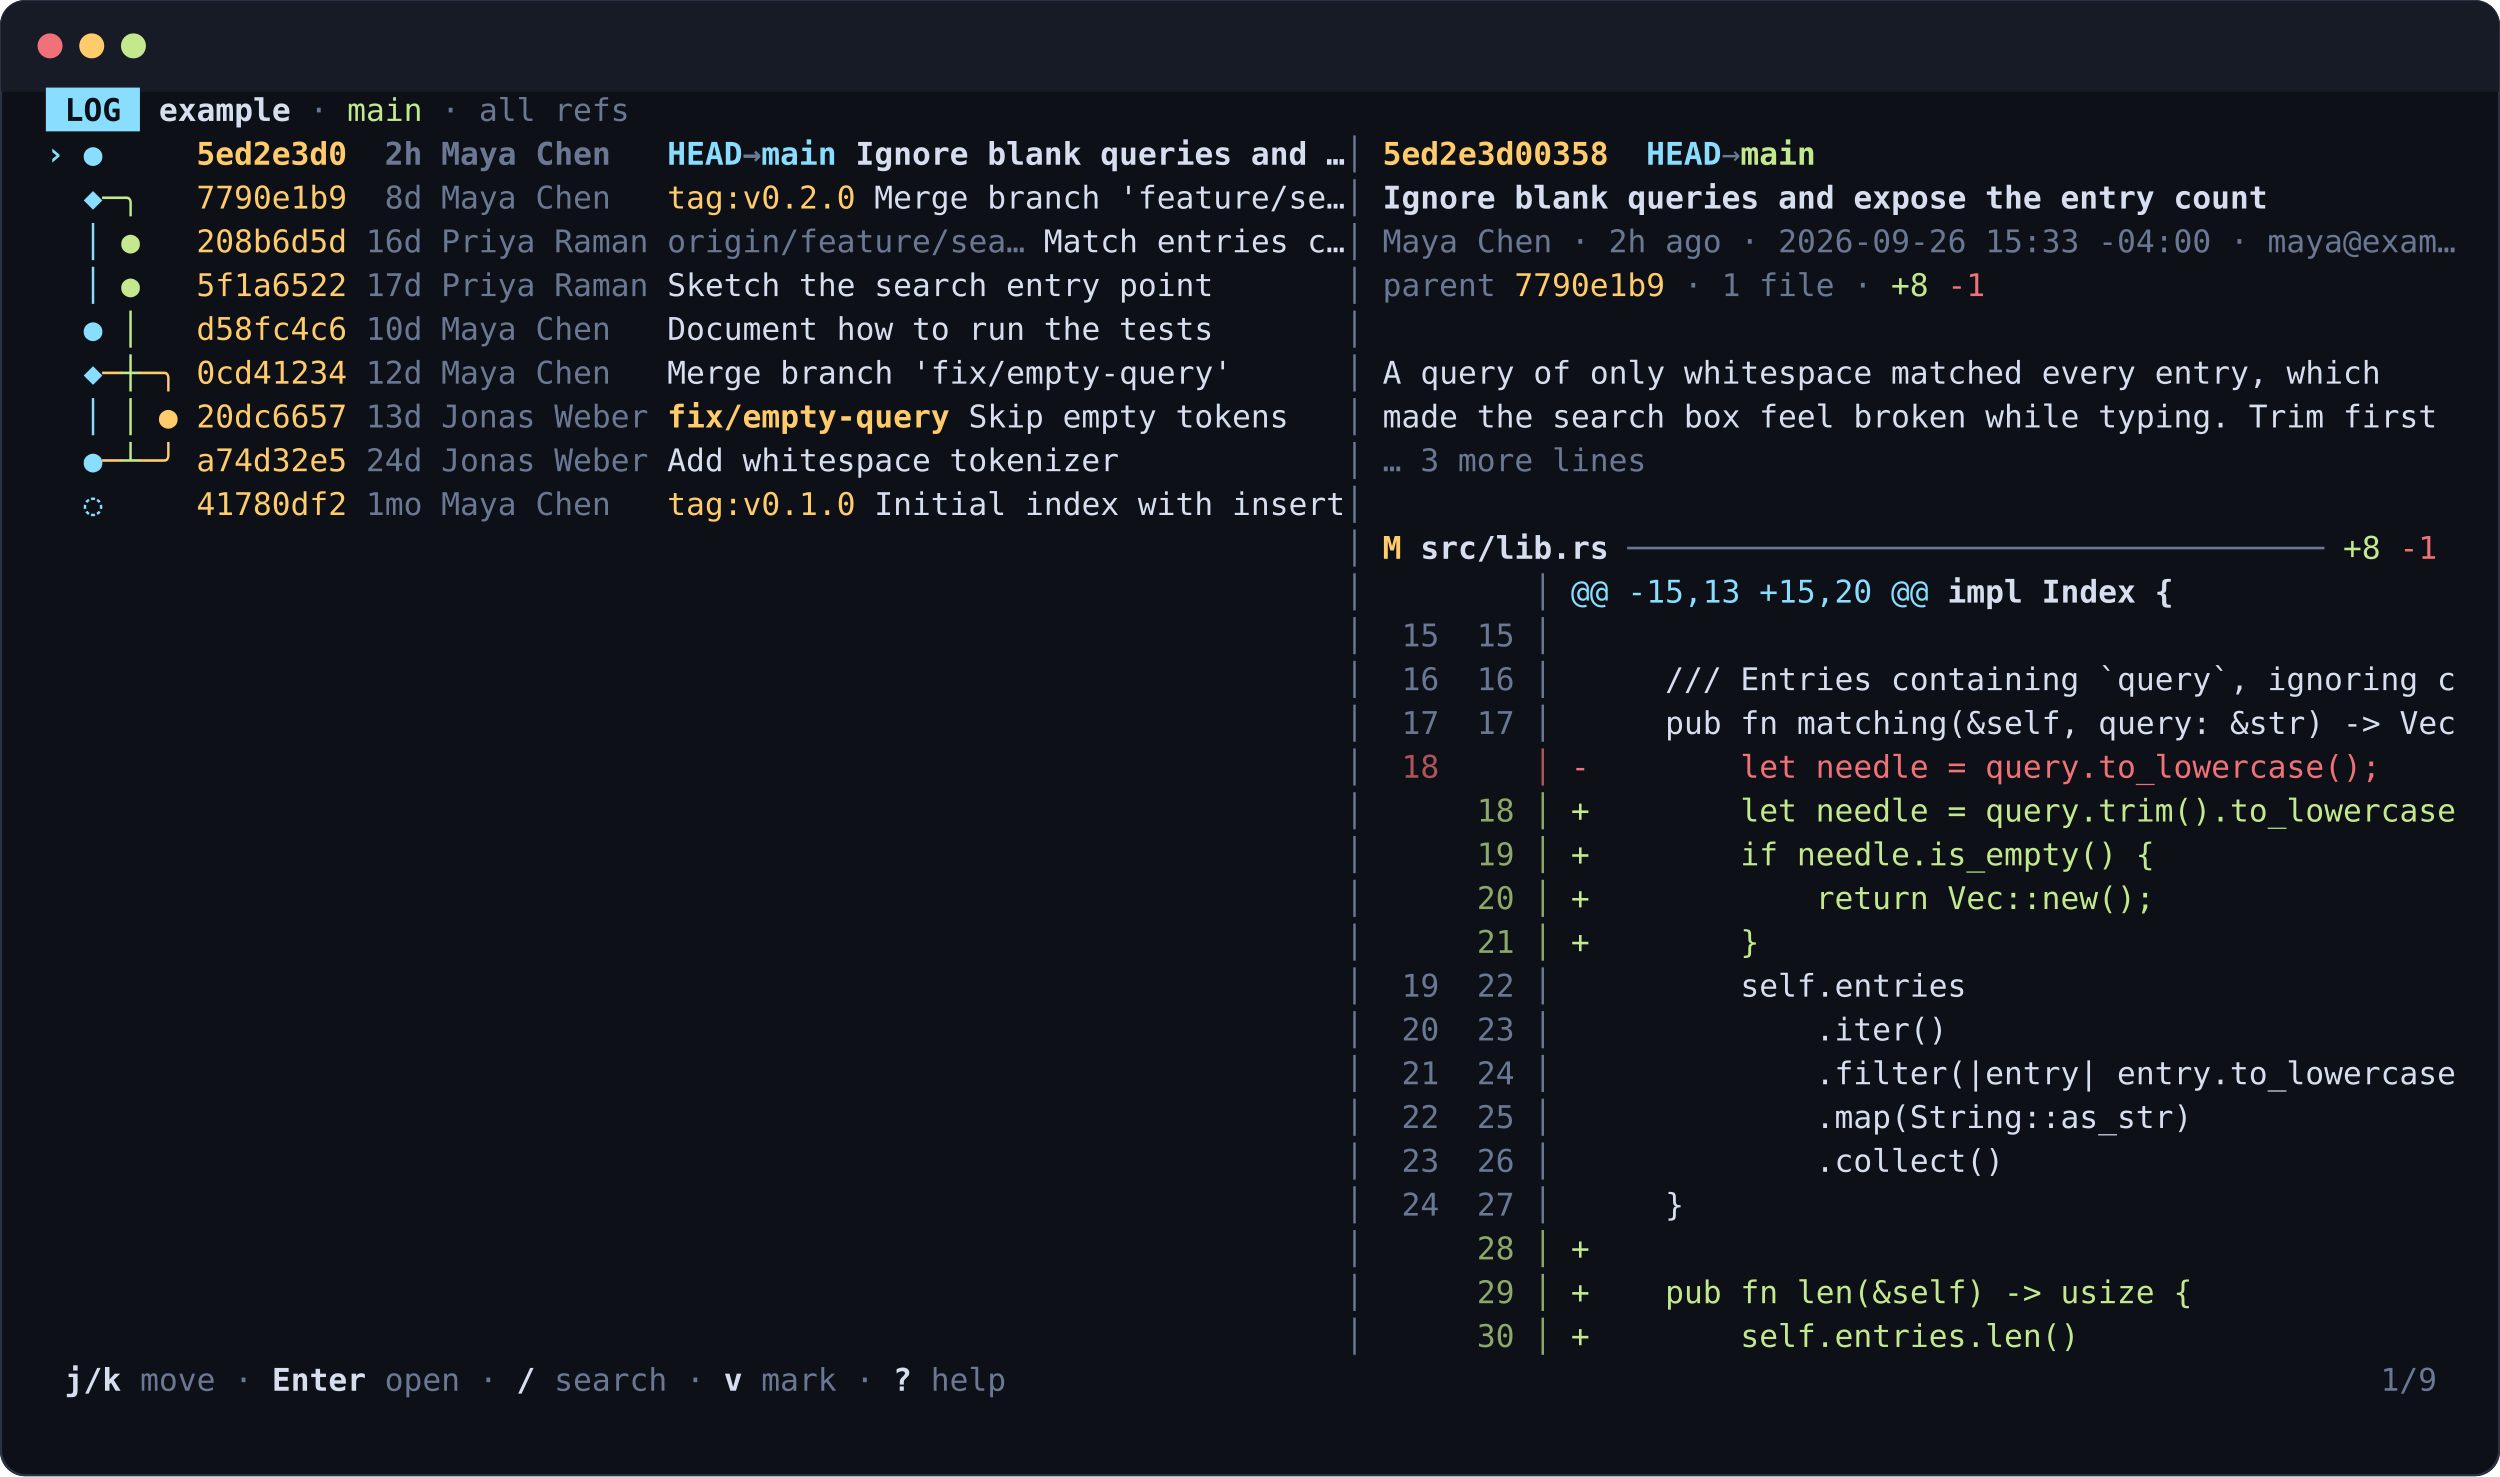
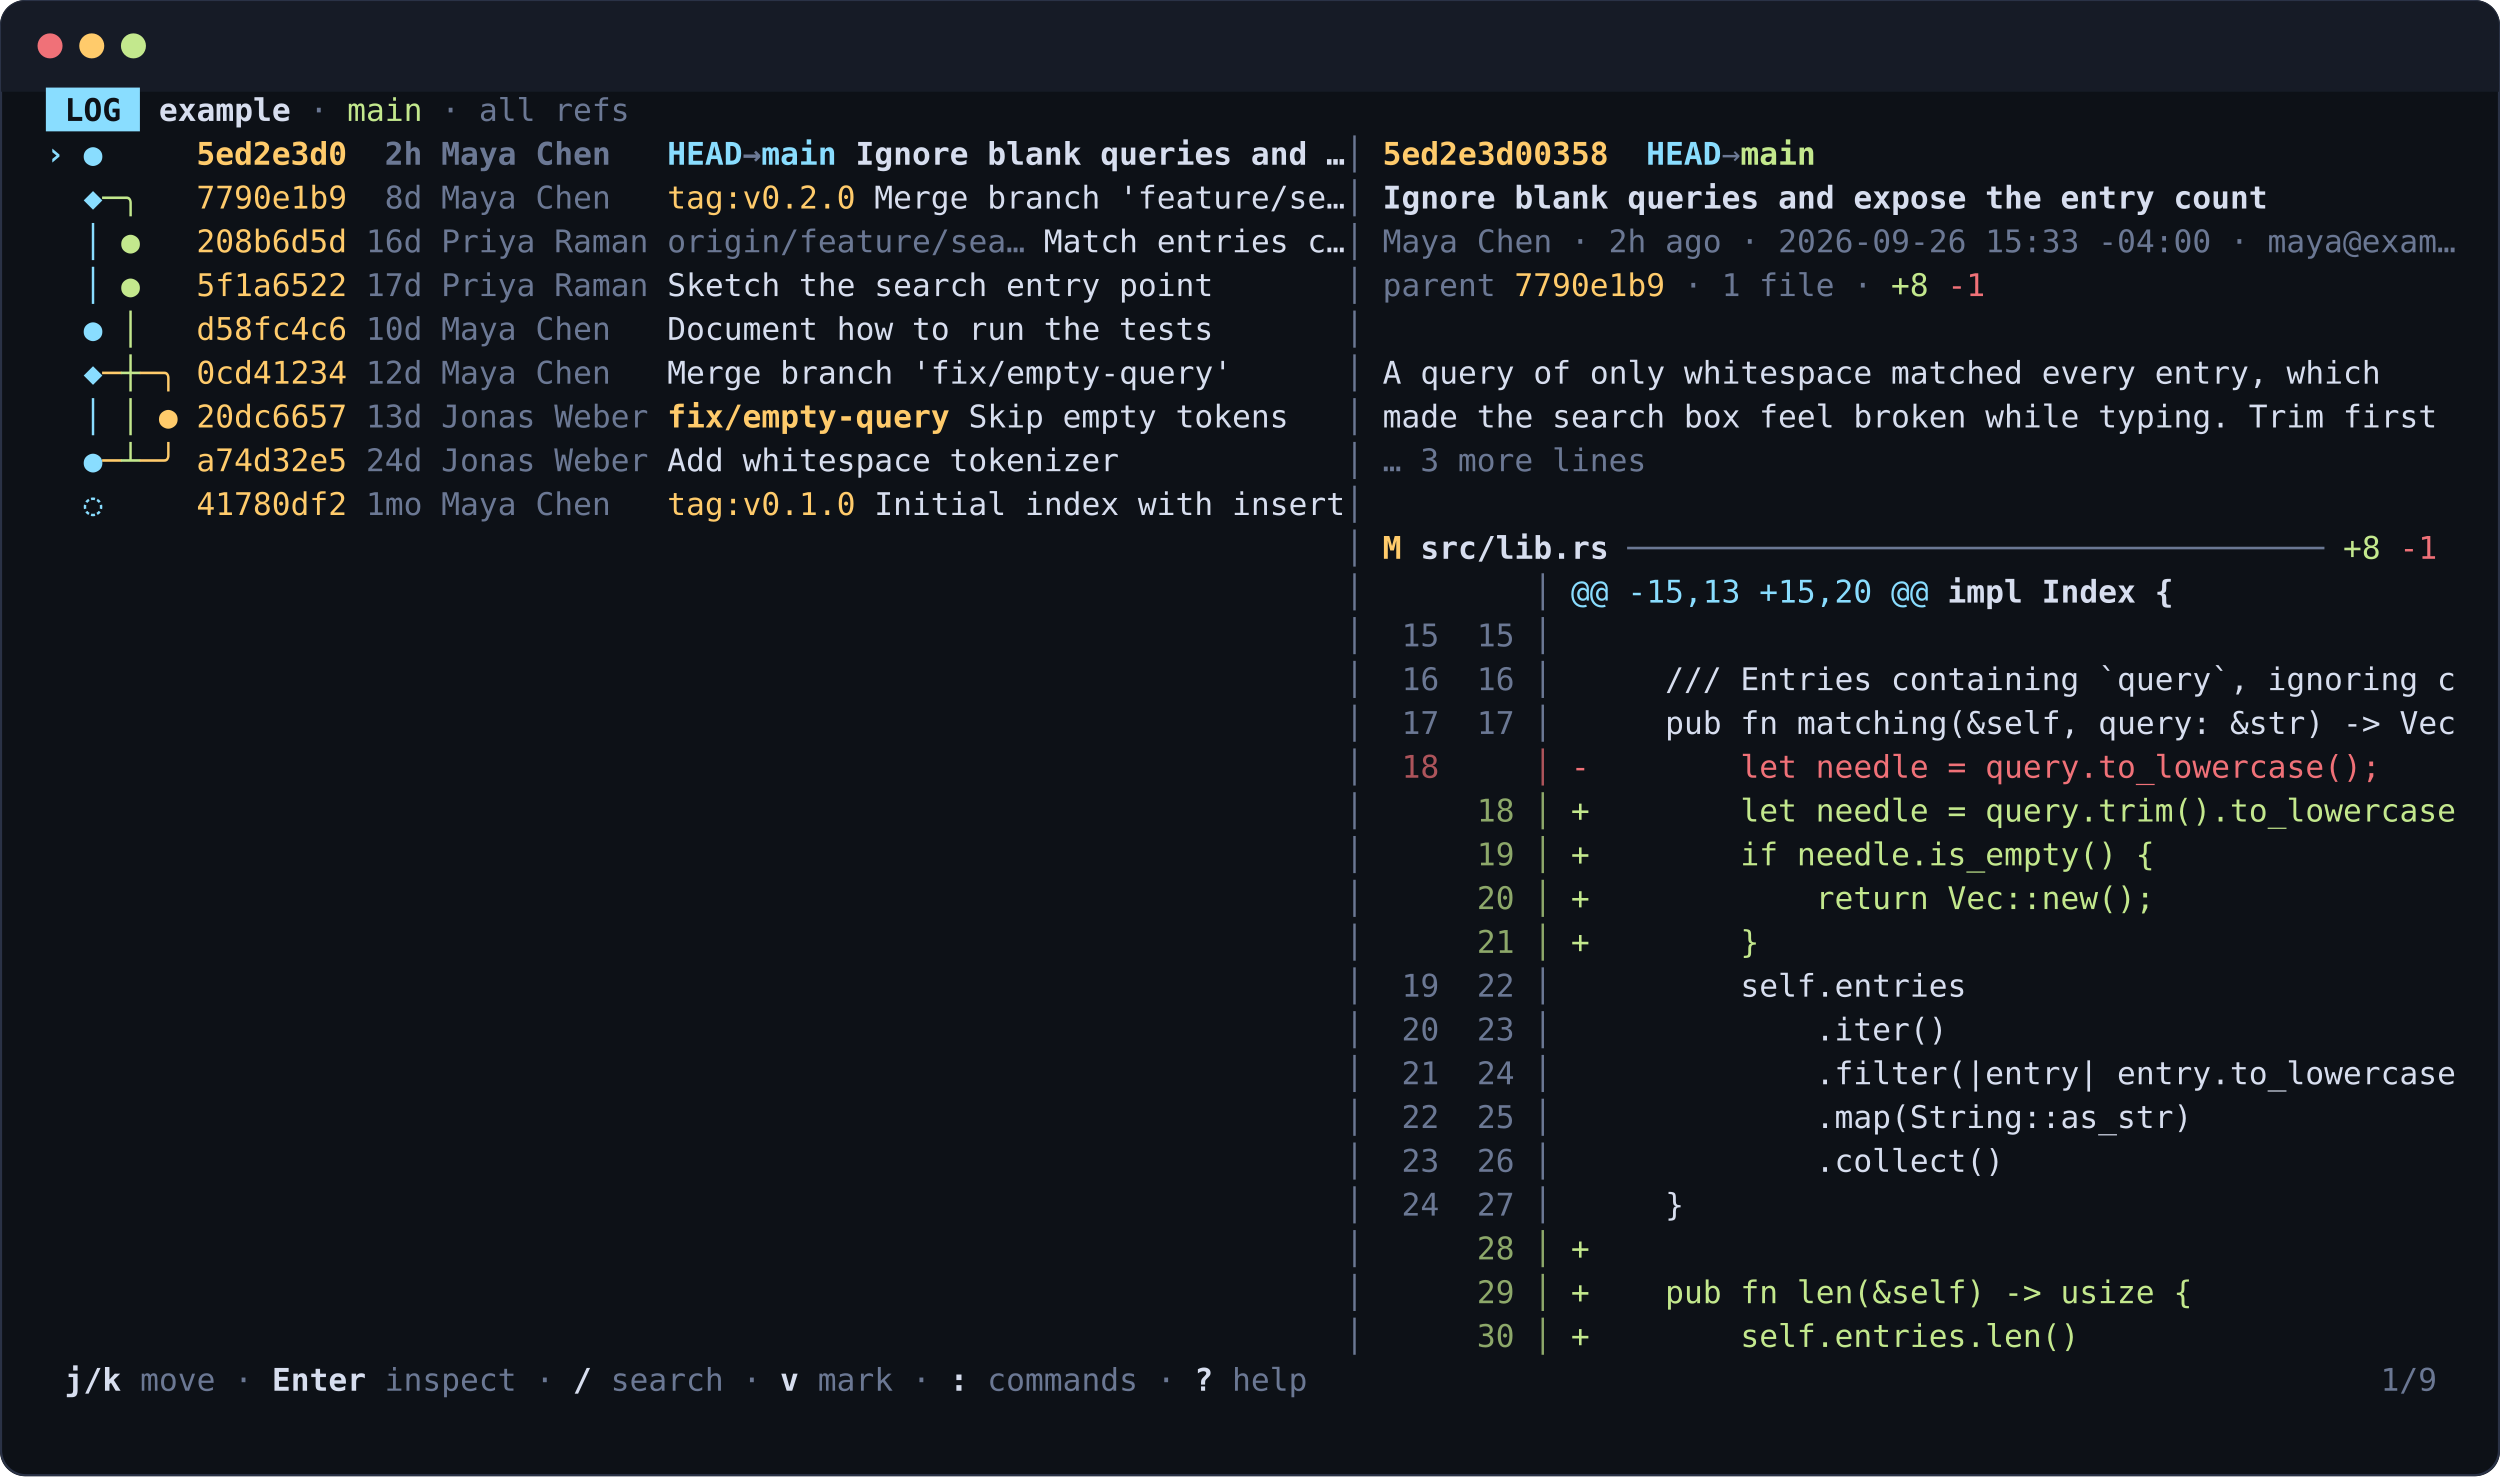
<svg xmlns="http://www.w3.org/2000/svg" width="1199" height="708" viewBox="0 0 1199 708" role="img" aria-labelledby="title desc">
  <rect width="1199" height="708" rx="12" fill="#0d1117" />
  <rect x="0.5" y="0.5" width="1198" height="707" rx="12" fill="none" stroke="#2a3246" />
  <path d="M12 0.5h1175a11.5 11.5 0 0 1 11.5 11.5v32h-1198v-32a11.5 11.5 0 0 1 11.5-11.5z" fill="#161b26" />
  <circle cx="24" cy="22" r="6" fill="#f07178" />
  <circle cx="44" cy="22" r="6" fill="#ffcb6b" />
  <circle cx="64" cy="22" r="6" fill="#c3e88d" />
  <g font-family="ui-monospace, SFMono-Regular, Menlo, Consolas, monospace" font-size="15" xml:space="preserve">
    <rect x="22.0" y="42.0" width="45.1" height="21" fill="#89ddff" />
    <text x="31.0" y="58.0" fill="#0d1117" font-weight="700" textLength="27.1" lengthAdjust="spacingAndGlyphs">LOG</text>
    <text x="76.2" y="58.0" fill="#d7deef" font-weight="700" textLength="63.2" lengthAdjust="spacingAndGlyphs">example</text>
    <text x="148.4" y="58.0" fill="#6b7894">·</text>
    <text x="166.5" y="58.0" fill="#c3e88d" textLength="36.1" lengthAdjust="spacingAndGlyphs">main</text>
    <text x="211.6" y="58.0" fill="#6b7894">·</text>
    <text x="229.7" y="58.0" fill="#6b7894" textLength="27.1" lengthAdjust="spacingAndGlyphs">all</text>
    <text x="265.8" y="58.0" fill="#6b7894" textLength="36.1" lengthAdjust="spacingAndGlyphs">refs</text>
    <text x="22.0" y="79.0" fill="#89ddff" font-weight="700">›</text>
    <text x="40.1" y="79.0" fill="#89ddff" font-weight="700">●</text>
    <text x="94.2" y="79.0" fill="#ffcb6b" font-weight="700" textLength="72.2" lengthAdjust="spacingAndGlyphs">5ed2e3d0</text>
    <text x="184.5" y="79.0" fill="#6b7894" font-weight="700" textLength="18.1" lengthAdjust="spacingAndGlyphs">2h</text>
    <text x="211.6" y="79.0" fill="#6b7894" font-weight="700" textLength="36.1" lengthAdjust="spacingAndGlyphs">Maya</text>
    <text x="256.8" y="79.0" fill="#6b7894" font-weight="700" textLength="36.1" lengthAdjust="spacingAndGlyphs">Chen</text>
    <text x="320.0" y="79.0" fill="#89ddff" font-weight="700" textLength="36.1" lengthAdjust="spacingAndGlyphs">HEAD</text>
    <text x="356.1" y="79.0" fill="#6b7894" font-weight="700">→</text>
    <text x="365.1" y="79.0" fill="#89ddff" font-weight="700" textLength="36.1" lengthAdjust="spacingAndGlyphs">main</text>
    <text x="410.3" y="79.0" fill="#d7deef" font-weight="700" textLength="54.2" lengthAdjust="spacingAndGlyphs">Ignore</text>
    <text x="473.5" y="79.0" fill="#d7deef" font-weight="700" textLength="45.1" lengthAdjust="spacingAndGlyphs">blank</text>
    <text x="527.7" y="79.0" fill="#d7deef" font-weight="700" textLength="63.2" lengthAdjust="spacingAndGlyphs">queries</text>
    <text x="599.9" y="79.0" fill="#d7deef" font-weight="700" textLength="27.1" lengthAdjust="spacingAndGlyphs">and</text>
    <text x="636.0" y="79.0" fill="#d7deef" font-weight="700">…</text>
    <text x="645.1" y="79.0" fill="#6b7894">│</text>
    <text x="663.1" y="79.0" fill="#ffcb6b" font-weight="700" textLength="108.4" lengthAdjust="spacingAndGlyphs">5ed2e3d00358</text>
    <text x="789.5" y="79.0" fill="#89ddff" font-weight="700" textLength="36.1" lengthAdjust="spacingAndGlyphs">HEAD</text>
    <text x="825.7" y="79.0" fill="#6b7894">→</text>
    <text x="834.7" y="79.0" fill="#c3e88d" font-weight="700" textLength="36.1" lengthAdjust="spacingAndGlyphs">main</text>
    <text x="40.1" y="100.0" fill="#89ddff" font-weight="700">◆</text>
    <text x="49.1" y="100.0" fill="#c3e88d" textLength="18.1" lengthAdjust="spacingAndGlyphs">─╮</text>
    <text x="94.2" y="100.0" fill="#ffcb6b" textLength="72.2" lengthAdjust="spacingAndGlyphs">7790e1b9</text>
    <text x="184.5" y="100.0" fill="#6b7894" textLength="18.1" lengthAdjust="spacingAndGlyphs">8d</text>
    <text x="211.6" y="100.0" fill="#6b7894" textLength="36.1" lengthAdjust="spacingAndGlyphs">Maya</text>
    <text x="256.8" y="100.0" fill="#6b7894" textLength="36.1" lengthAdjust="spacingAndGlyphs">Chen</text>
    <text x="320.0" y="100.0" fill="#ffcb6b" textLength="90.3" lengthAdjust="spacingAndGlyphs">tag:v0.2.0</text>
    <text x="419.3" y="100.0" fill="#d7deef" textLength="45.1" lengthAdjust="spacingAndGlyphs">Merge</text>
    <text x="473.5" y="100.0" fill="#d7deef" textLength="54.2" lengthAdjust="spacingAndGlyphs">branch</text>
    <text x="536.7" y="100.0" fill="#d7deef" textLength="108.4" lengthAdjust="spacingAndGlyphs">'feature/se…</text>
    <text x="645.1" y="100.0" fill="#6b7894">│</text>
    <text x="663.1" y="100.0" fill="#d7deef" font-weight="700" textLength="54.2" lengthAdjust="spacingAndGlyphs">Ignore</text>
    <text x="726.3" y="100.0" fill="#d7deef" font-weight="700" textLength="45.1" lengthAdjust="spacingAndGlyphs">blank</text>
    <text x="780.5" y="100.0" fill="#d7deef" font-weight="700" textLength="63.2" lengthAdjust="spacingAndGlyphs">queries</text>
    <text x="852.8" y="100.0" fill="#d7deef" font-weight="700" textLength="27.1" lengthAdjust="spacingAndGlyphs">and</text>
    <text x="888.9" y="100.0" fill="#d7deef" font-weight="700" textLength="54.2" lengthAdjust="spacingAndGlyphs">expose</text>
    <text x="952.1" y="100.0" fill="#d7deef" font-weight="700" textLength="27.1" lengthAdjust="spacingAndGlyphs">the</text>
    <text x="988.2" y="100.0" fill="#d7deef" font-weight="700" textLength="45.1" lengthAdjust="spacingAndGlyphs">entry</text>
    <text x="1042.4" y="100.0" fill="#d7deef" font-weight="700" textLength="45.1" lengthAdjust="spacingAndGlyphs">count</text>
    <text x="40.1" y="121.0" fill="#89ddff" font-weight="700">│</text>
    <text x="58.1" y="121.0" fill="#c3e88d">●</text>
    <text x="94.2" y="121.0" fill="#ffcb6b" textLength="72.2" lengthAdjust="spacingAndGlyphs">208b6d5d</text>
    <text x="175.5" y="121.0" fill="#6b7894" textLength="27.1" lengthAdjust="spacingAndGlyphs">16d</text>
    <text x="211.6" y="121.0" fill="#6b7894" textLength="45.1" lengthAdjust="spacingAndGlyphs">Priya</text>
    <text x="265.8" y="121.0" fill="#6b7894" textLength="45.1" lengthAdjust="spacingAndGlyphs">Raman</text>
    <text x="320.0" y="121.0" fill="#6b7894" textLength="171.6" lengthAdjust="spacingAndGlyphs">origin/feature/sea…</text>
    <text x="500.6" y="121.0" fill="#d7deef" textLength="45.1" lengthAdjust="spacingAndGlyphs">Match</text>
    <text x="554.8" y="121.0" fill="#d7deef" textLength="63.2" lengthAdjust="spacingAndGlyphs">entries</text>
    <text x="627.0" y="121.0" fill="#d7deef" textLength="18.1" lengthAdjust="spacingAndGlyphs">c…</text>
    <text x="645.1" y="121.0" fill="#6b7894">│</text>
    <text x="663.1" y="121.0" fill="#6b7894" textLength="36.1" lengthAdjust="spacingAndGlyphs">Maya</text>
    <text x="708.3" y="121.0" fill="#6b7894" textLength="36.1" lengthAdjust="spacingAndGlyphs">Chen</text>
    <text x="753.4" y="121.0" fill="#6b7894">·</text>
    <text x="771.5" y="121.0" fill="#6b7894" textLength="18.1" lengthAdjust="spacingAndGlyphs">2h</text>
    <text x="798.6" y="121.0" fill="#6b7894" textLength="27.1" lengthAdjust="spacingAndGlyphs">ago</text>
    <text x="834.7" y="121.0" fill="#6b7894">·</text>
    <text x="852.8" y="121.0" fill="#6b7894" textLength="90.3" lengthAdjust="spacingAndGlyphs">2026-09-26</text>
    <text x="952.1" y="121.0" fill="#6b7894" textLength="45.1" lengthAdjust="spacingAndGlyphs">15:33</text>
    <text x="1006.3" y="121.0" fill="#6b7894" textLength="54.2" lengthAdjust="spacingAndGlyphs">-04:00</text>
    <text x="1069.5" y="121.0" fill="#6b7894">·</text>
    <text x="1087.5" y="121.0" fill="#6b7894" textLength="90.3" lengthAdjust="spacingAndGlyphs">maya@exam…</text>
    <text x="40.1" y="142.0" fill="#89ddff" font-weight="700">│</text>
    <text x="58.1" y="142.0" fill="#c3e88d">●</text>
    <text x="94.2" y="142.0" fill="#ffcb6b" textLength="72.2" lengthAdjust="spacingAndGlyphs">5f1a6522</text>
    <text x="175.5" y="142.0" fill="#6b7894" textLength="27.1" lengthAdjust="spacingAndGlyphs">17d</text>
    <text x="211.6" y="142.0" fill="#6b7894" textLength="45.1" lengthAdjust="spacingAndGlyphs">Priya</text>
    <text x="265.8" y="142.0" fill="#6b7894" textLength="45.1" lengthAdjust="spacingAndGlyphs">Raman</text>
    <text x="320.0" y="142.0" fill="#d7deef" textLength="54.2" lengthAdjust="spacingAndGlyphs">Sketch</text>
    <text x="383.2" y="142.0" fill="#d7deef" textLength="27.1" lengthAdjust="spacingAndGlyphs">the</text>
    <text x="419.3" y="142.0" fill="#d7deef" textLength="54.2" lengthAdjust="spacingAndGlyphs">search</text>
    <text x="482.5" y="142.0" fill="#d7deef" textLength="45.1" lengthAdjust="spacingAndGlyphs">entry</text>
    <text x="536.7" y="142.0" fill="#d7deef" textLength="45.1" lengthAdjust="spacingAndGlyphs">point</text>
    <text x="645.1" y="142.0" fill="#6b7894">│</text>
    <text x="663.1" y="142.0" fill="#6b7894" textLength="54.2" lengthAdjust="spacingAndGlyphs">parent</text>
    <text x="726.3" y="142.0" fill="#ffcb6b" textLength="72.2" lengthAdjust="spacingAndGlyphs">7790e1b9</text>
    <text x="807.6" y="142.0" fill="#6b7894">·</text>
    <text x="825.7" y="142.0" fill="#6b7894">1</text>
    <text x="843.7" y="142.0" fill="#6b7894" textLength="36.1" lengthAdjust="spacingAndGlyphs">file</text>
    <text x="888.9" y="142.0" fill="#6b7894">·</text>
    <text x="906.9" y="142.0" fill="#c3e88d" textLength="18.1" lengthAdjust="spacingAndGlyphs">+8</text>
    <text x="934.0" y="142.0" fill="#f07178" textLength="18.1" lengthAdjust="spacingAndGlyphs">-1</text>
    <text x="40.1" y="163.0" fill="#89ddff" font-weight="700">●</text>
    <text x="58.1" y="163.0" fill="#c3e88d">│</text>
    <text x="94.2" y="163.0" fill="#ffcb6b" textLength="72.2" lengthAdjust="spacingAndGlyphs">d58fc4c6</text>
    <text x="175.5" y="163.0" fill="#6b7894" textLength="27.1" lengthAdjust="spacingAndGlyphs">10d</text>
    <text x="211.6" y="163.0" fill="#6b7894" textLength="36.1" lengthAdjust="spacingAndGlyphs">Maya</text>
    <text x="256.8" y="163.0" fill="#6b7894" textLength="36.1" lengthAdjust="spacingAndGlyphs">Chen</text>
    <text x="320.0" y="163.0" fill="#d7deef" textLength="72.2" lengthAdjust="spacingAndGlyphs">Document</text>
    <text x="401.3" y="163.0" fill="#d7deef" textLength="27.1" lengthAdjust="spacingAndGlyphs">how</text>
    <text x="437.4" y="163.0" fill="#d7deef" textLength="18.1" lengthAdjust="spacingAndGlyphs">to</text>
    <text x="464.5" y="163.0" fill="#d7deef" textLength="27.1" lengthAdjust="spacingAndGlyphs">run</text>
    <text x="500.6" y="163.0" fill="#d7deef" textLength="27.1" lengthAdjust="spacingAndGlyphs">the</text>
    <text x="536.7" y="163.0" fill="#d7deef" textLength="45.1" lengthAdjust="spacingAndGlyphs">tests</text>
    <text x="645.1" y="163.0" fill="#6b7894">│</text>
    <text x="40.1" y="184.0" fill="#89ddff" font-weight="700">◆</text>
    <text x="49.1" y="184.0" fill="#ffcb6b">─</text>
    <text x="58.1" y="184.0" fill="#c3e88d">┼</text>
    <text x="67.2" y="184.0" fill="#ffcb6b" textLength="18.1" lengthAdjust="spacingAndGlyphs">─╮</text>
    <text x="94.2" y="184.0" fill="#ffcb6b" textLength="72.2" lengthAdjust="spacingAndGlyphs">0cd41234</text>
    <text x="175.5" y="184.0" fill="#6b7894" textLength="27.1" lengthAdjust="spacingAndGlyphs">12d</text>
    <text x="211.6" y="184.0" fill="#6b7894" textLength="36.1" lengthAdjust="spacingAndGlyphs">Maya</text>
    <text x="256.8" y="184.0" fill="#6b7894" textLength="36.1" lengthAdjust="spacingAndGlyphs">Chen</text>
    <text x="320.0" y="184.0" fill="#d7deef" textLength="45.1" lengthAdjust="spacingAndGlyphs">Merge</text>
    <text x="374.2" y="184.0" fill="#d7deef" textLength="54.2" lengthAdjust="spacingAndGlyphs">branch</text>
    <text x="437.4" y="184.0" fill="#d7deef" textLength="153.5" lengthAdjust="spacingAndGlyphs">'fix/empty-query'</text>
    <text x="645.1" y="184.0" fill="#6b7894">│</text>
    <text x="663.1" y="184.0" fill="#d7deef">A</text>
    <text x="681.2" y="184.0" fill="#d7deef" textLength="45.1" lengthAdjust="spacingAndGlyphs">query</text>
    <text x="735.4" y="184.0" fill="#d7deef" textLength="18.1" lengthAdjust="spacingAndGlyphs">of</text>
    <text x="762.5" y="184.0" fill="#d7deef" textLength="36.1" lengthAdjust="spacingAndGlyphs">only</text>
    <text x="807.6" y="184.0" fill="#d7deef" textLength="90.3" lengthAdjust="spacingAndGlyphs">whitespace</text>
    <text x="906.9" y="184.0" fill="#d7deef" textLength="63.2" lengthAdjust="spacingAndGlyphs">matched</text>
    <text x="979.2" y="184.0" fill="#d7deef" textLength="45.1" lengthAdjust="spacingAndGlyphs">every</text>
    <text x="1033.4" y="184.0" fill="#d7deef" textLength="54.2" lengthAdjust="spacingAndGlyphs">entry,</text>
    <text x="1096.6" y="184.0" fill="#d7deef" textLength="45.1" lengthAdjust="spacingAndGlyphs">which</text>
    <text x="40.1" y="205.0" fill="#89ddff" font-weight="700">│</text>
    <text x="58.1" y="205.0" fill="#c3e88d">│</text>
    <text x="76.2" y="205.0" fill="#ffcb6b">●</text>
    <text x="94.2" y="205.0" fill="#ffcb6b" textLength="72.2" lengthAdjust="spacingAndGlyphs">20dc6657</text>
    <text x="175.5" y="205.0" fill="#6b7894" textLength="27.1" lengthAdjust="spacingAndGlyphs">13d</text>
    <text x="211.6" y="205.0" fill="#6b7894" textLength="45.1" lengthAdjust="spacingAndGlyphs">Jonas</text>
    <text x="265.8" y="205.0" fill="#6b7894" textLength="45.1" lengthAdjust="spacingAndGlyphs">Weber</text>
    <text x="320.0" y="205.0" fill="#ffcb6b" font-weight="700" textLength="135.4" lengthAdjust="spacingAndGlyphs">fix/empty-query</text>
    <text x="464.5" y="205.0" fill="#d7deef" textLength="36.1" lengthAdjust="spacingAndGlyphs">Skip</text>
    <text x="509.6" y="205.0" fill="#d7deef" textLength="45.1" lengthAdjust="spacingAndGlyphs">empty</text>
    <text x="563.8" y="205.0" fill="#d7deef" textLength="54.2" lengthAdjust="spacingAndGlyphs">tokens</text>
    <text x="645.1" y="205.0" fill="#6b7894">│</text>
    <text x="663.1" y="205.0" fill="#d7deef" textLength="36.1" lengthAdjust="spacingAndGlyphs">made</text>
    <text x="708.3" y="205.0" fill="#d7deef" textLength="27.1" lengthAdjust="spacingAndGlyphs">the</text>
    <text x="744.4" y="205.0" fill="#d7deef" textLength="54.2" lengthAdjust="spacingAndGlyphs">search</text>
    <text x="807.6" y="205.0" fill="#d7deef" textLength="27.1" lengthAdjust="spacingAndGlyphs">box</text>
    <text x="843.7" y="205.0" fill="#d7deef" textLength="36.1" lengthAdjust="spacingAndGlyphs">feel</text>
    <text x="888.9" y="205.0" fill="#d7deef" textLength="54.2" lengthAdjust="spacingAndGlyphs">broken</text>
    <text x="952.1" y="205.0" fill="#d7deef" textLength="45.1" lengthAdjust="spacingAndGlyphs">while</text>
    <text x="1006.3" y="205.0" fill="#d7deef" textLength="63.2" lengthAdjust="spacingAndGlyphs">typing.</text>
    <text x="1078.5" y="205.0" fill="#d7deef" textLength="36.1" lengthAdjust="spacingAndGlyphs">Trim</text>
    <text x="1123.7" y="205.0" fill="#d7deef" textLength="45.1" lengthAdjust="spacingAndGlyphs">first</text>
    <text x="40.1" y="226.0" fill="#89ddff" font-weight="700">●</text>
    <text x="49.1" y="226.0" fill="#ffcb6b">─</text>
    <text x="58.1" y="226.0" fill="#c3e88d">┴</text>
    <text x="67.2" y="226.0" fill="#ffcb6b" textLength="18.1" lengthAdjust="spacingAndGlyphs">─╯</text>
    <text x="94.2" y="226.0" fill="#ffcb6b" textLength="72.2" lengthAdjust="spacingAndGlyphs">a74d32e5</text>
    <text x="175.5" y="226.0" fill="#6b7894" textLength="27.1" lengthAdjust="spacingAndGlyphs">24d</text>
    <text x="211.6" y="226.0" fill="#6b7894" textLength="45.1" lengthAdjust="spacingAndGlyphs">Jonas</text>
    <text x="265.8" y="226.0" fill="#6b7894" textLength="45.1" lengthAdjust="spacingAndGlyphs">Weber</text>
    <text x="320.0" y="226.0" fill="#d7deef" textLength="27.1" lengthAdjust="spacingAndGlyphs">Add</text>
    <text x="356.1" y="226.0" fill="#d7deef" textLength="90.3" lengthAdjust="spacingAndGlyphs">whitespace</text>
    <text x="455.4" y="226.0" fill="#d7deef" textLength="81.3" lengthAdjust="spacingAndGlyphs">tokenizer</text>
    <text x="645.1" y="226.0" fill="#6b7894">│</text>
    <text x="663.1" y="226.0" fill="#6b7894">…</text>
    <text x="681.2" y="226.0" fill="#6b7894">3</text>
    <text x="699.2" y="226.0" fill="#6b7894" textLength="36.1" lengthAdjust="spacingAndGlyphs">more</text>
    <text x="744.4" y="226.0" fill="#6b7894" textLength="45.1" lengthAdjust="spacingAndGlyphs">lines</text>
    <text x="40.1" y="247.0" fill="#89ddff" font-weight="700">◌</text>
    <text x="94.2" y="247.0" fill="#ffcb6b" textLength="72.2" lengthAdjust="spacingAndGlyphs">41780df2</text>
    <text x="175.5" y="247.0" fill="#6b7894" textLength="27.1" lengthAdjust="spacingAndGlyphs">1mo</text>
    <text x="211.6" y="247.0" fill="#6b7894" textLength="36.1" lengthAdjust="spacingAndGlyphs">Maya</text>
    <text x="256.8" y="247.0" fill="#6b7894" textLength="36.1" lengthAdjust="spacingAndGlyphs">Chen</text>
    <text x="320.0" y="247.0" fill="#ffcb6b" textLength="90.3" lengthAdjust="spacingAndGlyphs">tag:v0.1.0</text>
    <text x="419.3" y="247.0" fill="#d7deef" textLength="63.2" lengthAdjust="spacingAndGlyphs">Initial</text>
    <text x="491.6" y="247.0" fill="#d7deef" textLength="45.1" lengthAdjust="spacingAndGlyphs">index</text>
    <text x="545.7" y="247.0" fill="#d7deef" textLength="36.1" lengthAdjust="spacingAndGlyphs">with</text>
    <text x="590.9" y="247.0" fill="#d7deef" textLength="54.2" lengthAdjust="spacingAndGlyphs">insert</text>
    <text x="645.1" y="247.0" fill="#6b7894">│</text>
    <text x="645.1" y="268.0" fill="#6b7894">│</text>
    <text x="663.1" y="268.0" fill="#ffcb6b" font-weight="700">M</text>
    <text x="681.2" y="268.0" fill="#d7deef" font-weight="700" textLength="90.3" lengthAdjust="spacingAndGlyphs">src/lib.rs</text>
    <text x="780.5" y="268.0" fill="#6b7894" textLength="334.1" lengthAdjust="spacingAndGlyphs">─────────────────────────────────────</text>
    <text x="1123.7" y="268.0" fill="#c3e88d" textLength="18.1" lengthAdjust="spacingAndGlyphs">+8</text>
    <text x="1150.8" y="268.0" fill="#f07178" textLength="18.1" lengthAdjust="spacingAndGlyphs">-1</text>
    <text x="645.1" y="289.0" fill="#6b7894">│</text>
    <text x="735.4" y="289.0" fill="#6b7894">│</text>
    <text x="753.4" y="289.0" fill="#89ddff" textLength="18.1" lengthAdjust="spacingAndGlyphs">@@</text>
    <text x="780.5" y="289.0" fill="#89ddff" textLength="54.2" lengthAdjust="spacingAndGlyphs">-15,13</text>
    <text x="843.7" y="289.0" fill="#89ddff" textLength="54.2" lengthAdjust="spacingAndGlyphs">+15,20</text>
    <text x="906.9" y="289.0" fill="#89ddff" textLength="18.1" lengthAdjust="spacingAndGlyphs">@@</text>
    <text x="934.0" y="289.0" fill="#d7deef" font-weight="700" textLength="36.1" lengthAdjust="spacingAndGlyphs">impl</text>
    <text x="979.2" y="289.0" fill="#d7deef" font-weight="700" textLength="45.1" lengthAdjust="spacingAndGlyphs">Index</text>
    <text x="1033.4" y="289.0" fill="#d7deef" font-weight="700">{</text>
    <text x="645.1" y="310.0" fill="#6b7894">│</text>
    <text x="672.2" y="310.0" fill="#6b7894" textLength="18.1" lengthAdjust="spacingAndGlyphs">15</text>
    <text x="708.3" y="310.0" fill="#6b7894" textLength="18.1" lengthAdjust="spacingAndGlyphs">15</text>
    <text x="735.4" y="310.0" fill="#6b7894">│</text>
    <text x="645.1" y="331.0" fill="#6b7894">│</text>
    <text x="672.2" y="331.0" fill="#6b7894" textLength="18.1" lengthAdjust="spacingAndGlyphs">16</text>
    <text x="708.3" y="331.0" fill="#6b7894" textLength="18.1" lengthAdjust="spacingAndGlyphs">16</text>
    <text x="735.4" y="331.0" fill="#6b7894">│</text>
    <text x="798.6" y="331.0" fill="#d7deef" textLength="27.1" lengthAdjust="spacingAndGlyphs">///</text>
    <text x="834.7" y="331.0" fill="#d7deef" textLength="63.2" lengthAdjust="spacingAndGlyphs">Entries</text>
    <text x="906.9" y="331.0" fill="#d7deef" textLength="90.3" lengthAdjust="spacingAndGlyphs">containing</text>
    <text x="1006.3" y="331.0" fill="#d7deef" textLength="72.2" lengthAdjust="spacingAndGlyphs">`query`,</text>
    <text x="1087.5" y="331.0" fill="#d7deef" textLength="72.2" lengthAdjust="spacingAndGlyphs">ignoring</text>
    <text x="1168.8" y="331.0" fill="#d7deef">c</text>
    <text x="645.1" y="352.0" fill="#6b7894">│</text>
    <text x="672.2" y="352.0" fill="#6b7894" textLength="18.1" lengthAdjust="spacingAndGlyphs">17</text>
    <text x="708.3" y="352.0" fill="#6b7894" textLength="18.1" lengthAdjust="spacingAndGlyphs">17</text>
    <text x="735.4" y="352.0" fill="#6b7894">│</text>
    <text x="798.6" y="352.0" fill="#d7deef" textLength="27.1" lengthAdjust="spacingAndGlyphs">pub</text>
    <text x="834.7" y="352.0" fill="#d7deef" textLength="18.1" lengthAdjust="spacingAndGlyphs">fn</text>
    <text x="861.8" y="352.0" fill="#d7deef" textLength="135.4" lengthAdjust="spacingAndGlyphs">matching(&amp;self,</text>
    <text x="1006.3" y="352.0" fill="#d7deef" textLength="54.2" lengthAdjust="spacingAndGlyphs">query:</text>
    <text x="1069.5" y="352.0" fill="#d7deef" textLength="45.1" lengthAdjust="spacingAndGlyphs">&amp;str)</text>
    <text x="1123.7" y="352.0" fill="#d7deef" textLength="18.1" lengthAdjust="spacingAndGlyphs">-&gt;</text>
    <text x="1150.8" y="352.0" fill="#d7deef" textLength="27.1" lengthAdjust="spacingAndGlyphs">Vec</text>
    <text x="645.1" y="373.0" fill="#6b7894">│</text>
    <text x="672.2" y="373.0" fill="#f07178b3" textLength="18.1" lengthAdjust="spacingAndGlyphs">18</text>
    <text x="735.4" y="373.0" fill="#f07178b3">│</text>
    <text x="753.4" y="373.0" fill="#f07178">-</text>
    <text x="834.7" y="373.0" fill="#f07178" textLength="27.1" lengthAdjust="spacingAndGlyphs">let</text>
    <text x="870.8" y="373.0" fill="#f07178" textLength="54.2" lengthAdjust="spacingAndGlyphs">needle</text>
    <text x="934.0" y="373.0" fill="#f07178">=</text>
    <text x="952.1" y="373.0" fill="#f07178" textLength="189.6" lengthAdjust="spacingAndGlyphs">query.to_lowercase();</text>
    <text x="645.1" y="394.0" fill="#6b7894">│</text>
    <text x="708.3" y="394.0" fill="#c3e88db3" textLength="18.1" lengthAdjust="spacingAndGlyphs">18</text>
    <text x="735.4" y="394.0" fill="#c3e88db3">│</text>
    <text x="753.4" y="394.0" fill="#c3e88d">+</text>
    <text x="834.7" y="394.0" fill="#c3e88d" textLength="27.1" lengthAdjust="spacingAndGlyphs">let</text>
    <text x="870.8" y="394.0" fill="#c3e88d" textLength="54.2" lengthAdjust="spacingAndGlyphs">needle</text>
    <text x="934.0" y="394.0" fill="#c3e88d">=</text>
    <text x="952.1" y="394.0" fill="#c3e88d" textLength="225.7" lengthAdjust="spacingAndGlyphs">query.trim().to_lowercase</text>
    <text x="645.1" y="415.0" fill="#6b7894">│</text>
    <text x="708.3" y="415.0" fill="#c3e88db3" textLength="18.1" lengthAdjust="spacingAndGlyphs">19</text>
    <text x="735.4" y="415.0" fill="#c3e88db3">│</text>
    <text x="753.4" y="415.0" fill="#c3e88d">+</text>
    <text x="834.7" y="415.0" fill="#c3e88d" textLength="18.1" lengthAdjust="spacingAndGlyphs">if</text>
    <text x="861.8" y="415.0" fill="#c3e88d" textLength="153.5" lengthAdjust="spacingAndGlyphs">needle.is_empty()</text>
    <text x="1024.3" y="415.0" fill="#c3e88d">{</text>
    <text x="645.1" y="436.0" fill="#6b7894">│</text>
    <text x="708.3" y="436.0" fill="#c3e88db3" textLength="18.1" lengthAdjust="spacingAndGlyphs">20</text>
    <text x="735.4" y="436.0" fill="#c3e88db3">│</text>
    <text x="753.4" y="436.0" fill="#c3e88d">+</text>
    <text x="870.8" y="436.0" fill="#c3e88d" textLength="54.2" lengthAdjust="spacingAndGlyphs">return</text>
    <text x="934.0" y="436.0" fill="#c3e88d" textLength="99.3" lengthAdjust="spacingAndGlyphs">Vec::new();</text>
    <text x="645.1" y="457.0" fill="#6b7894">│</text>
    <text x="708.3" y="457.0" fill="#c3e88db3" textLength="18.1" lengthAdjust="spacingAndGlyphs">21</text>
    <text x="735.4" y="457.0" fill="#c3e88db3">│</text>
    <text x="753.4" y="457.0" fill="#c3e88d">+</text>
    <text x="834.7" y="457.0" fill="#c3e88d">}</text>
    <text x="645.1" y="478.0" fill="#6b7894">│</text>
    <text x="672.2" y="478.0" fill="#6b7894" textLength="18.1" lengthAdjust="spacingAndGlyphs">19</text>
    <text x="708.3" y="478.0" fill="#6b7894" textLength="18.1" lengthAdjust="spacingAndGlyphs">22</text>
    <text x="735.4" y="478.0" fill="#6b7894">│</text>
    <text x="834.7" y="478.0" fill="#d7deef" textLength="108.4" lengthAdjust="spacingAndGlyphs">self.entries</text>
    <text x="645.1" y="499.0" fill="#6b7894">│</text>
    <text x="672.2" y="499.0" fill="#6b7894" textLength="18.1" lengthAdjust="spacingAndGlyphs">20</text>
    <text x="708.3" y="499.0" fill="#6b7894" textLength="18.1" lengthAdjust="spacingAndGlyphs">23</text>
    <text x="735.4" y="499.0" fill="#6b7894">│</text>
    <text x="870.8" y="499.0" fill="#d7deef" textLength="63.2" lengthAdjust="spacingAndGlyphs">.iter()</text>
    <text x="645.1" y="520.0" fill="#6b7894">│</text>
    <text x="672.2" y="520.0" fill="#6b7894" textLength="18.1" lengthAdjust="spacingAndGlyphs">21</text>
    <text x="708.3" y="520.0" fill="#6b7894" textLength="18.1" lengthAdjust="spacingAndGlyphs">24</text>
    <text x="735.4" y="520.0" fill="#6b7894">│</text>
    <text x="870.8" y="520.0" fill="#d7deef" textLength="135.4" lengthAdjust="spacingAndGlyphs">.filter(|entry|</text>
    <text x="1015.3" y="520.0" fill="#d7deef" textLength="162.5" lengthAdjust="spacingAndGlyphs">entry.to_lowercase</text>
    <text x="645.1" y="541.0" fill="#6b7894">│</text>
    <text x="672.2" y="541.0" fill="#6b7894" textLength="18.1" lengthAdjust="spacingAndGlyphs">22</text>
    <text x="708.3" y="541.0" fill="#6b7894" textLength="18.1" lengthAdjust="spacingAndGlyphs">25</text>
    <text x="735.4" y="541.0" fill="#6b7894">│</text>
    <text x="870.8" y="541.0" fill="#d7deef" textLength="180.6" lengthAdjust="spacingAndGlyphs">.map(String::as_str)</text>
    <text x="645.1" y="562.0" fill="#6b7894">│</text>
    <text x="672.2" y="562.0" fill="#6b7894" textLength="18.1" lengthAdjust="spacingAndGlyphs">23</text>
    <text x="708.3" y="562.0" fill="#6b7894" textLength="18.1" lengthAdjust="spacingAndGlyphs">26</text>
    <text x="735.4" y="562.0" fill="#6b7894">│</text>
    <text x="870.8" y="562.0" fill="#d7deef" textLength="90.3" lengthAdjust="spacingAndGlyphs">.collect()</text>
    <text x="645.1" y="583.0" fill="#6b7894">│</text>
    <text x="672.2" y="583.0" fill="#6b7894" textLength="18.1" lengthAdjust="spacingAndGlyphs">24</text>
    <text x="708.3" y="583.0" fill="#6b7894" textLength="18.1" lengthAdjust="spacingAndGlyphs">27</text>
    <text x="735.4" y="583.0" fill="#6b7894">│</text>
    <text x="798.6" y="583.0" fill="#d7deef">}</text>
    <text x="645.1" y="604.0" fill="#6b7894">│</text>
    <text x="708.3" y="604.0" fill="#c3e88db3" textLength="18.1" lengthAdjust="spacingAndGlyphs">28</text>
    <text x="735.4" y="604.0" fill="#c3e88db3">│</text>
    <text x="753.4" y="604.0" fill="#c3e88d">+</text>
    <text x="645.1" y="625.0" fill="#6b7894">│</text>
    <text x="708.3" y="625.0" fill="#c3e88db3" textLength="18.1" lengthAdjust="spacingAndGlyphs">29</text>
    <text x="735.4" y="625.0" fill="#c3e88db3">│</text>
    <text x="753.4" y="625.0" fill="#c3e88d">+</text>
    <text x="798.6" y="625.0" fill="#c3e88d" textLength="27.1" lengthAdjust="spacingAndGlyphs">pub</text>
    <text x="834.7" y="625.0" fill="#c3e88d" textLength="18.1" lengthAdjust="spacingAndGlyphs">fn</text>
    <text x="861.8" y="625.0" fill="#c3e88d" textLength="90.3" lengthAdjust="spacingAndGlyphs">len(&amp;self)</text>
    <text x="961.1" y="625.0" fill="#c3e88d" textLength="18.1" lengthAdjust="spacingAndGlyphs">-&gt;</text>
    <text x="988.2" y="625.0" fill="#c3e88d" textLength="45.1" lengthAdjust="spacingAndGlyphs">usize</text>
    <text x="1042.4" y="625.0" fill="#c3e88d">{</text>
    <text x="645.1" y="646.0" fill="#6b7894">│</text>
    <text x="708.3" y="646.0" fill="#c3e88db3" textLength="18.1" lengthAdjust="spacingAndGlyphs">30</text>
    <text x="735.4" y="646.0" fill="#c3e88db3">│</text>
    <text x="753.4" y="646.0" fill="#c3e88d">+</text>
    <text x="834.7" y="646.0" fill="#c3e88d" textLength="162.5" lengthAdjust="spacingAndGlyphs">self.entries.len()</text>
    <text x="31.0" y="667.0" fill="#d7deef" font-weight="700" textLength="27.1" lengthAdjust="spacingAndGlyphs">j/k</text>
    <text x="67.2" y="667.0" fill="#6b7894" textLength="36.1" lengthAdjust="spacingAndGlyphs">move</text>
    <text x="112.3" y="667.0" fill="#6b7894">·</text>
    <text x="130.4" y="667.0" fill="#d7deef" font-weight="700" textLength="45.1" lengthAdjust="spacingAndGlyphs">Enter</text>
-     <text x="184.5" y="667.0" fill="#6b7894" textLength="36.1" lengthAdjust="spacingAndGlyphs">open</text>
-     <text x="229.7" y="667.0" fill="#6b7894">·</text>
-     <text x="247.7" y="667.0" fill="#d7deef" font-weight="700">/</text>
-     <text x="265.8" y="667.0" fill="#6b7894" textLength="54.2" lengthAdjust="spacingAndGlyphs">search</text>
-     <text x="329.0" y="667.0" fill="#6b7894">·</text>
-     <text x="347.1" y="667.0" fill="#d7deef" font-weight="700">v</text>
-     <text x="365.1" y="667.0" fill="#6b7894" textLength="36.1" lengthAdjust="spacingAndGlyphs">mark</text>
-     <text x="410.3" y="667.0" fill="#6b7894">·</text>
-     <text x="428.3" y="667.0" fill="#d7deef" font-weight="700">?</text>
-     <text x="446.4" y="667.0" fill="#6b7894" textLength="36.1" lengthAdjust="spacingAndGlyphs">help</text>
+     <text x="184.5" y="667.0" fill="#6b7894" textLength="63.2" lengthAdjust="spacingAndGlyphs">inspect</text>
+     <text x="256.8" y="667.0" fill="#6b7894">·</text>
+     <text x="274.8" y="667.0" fill="#d7deef" font-weight="700">/</text>
+     <text x="292.9" y="667.0" fill="#6b7894" textLength="54.2" lengthAdjust="spacingAndGlyphs">search</text>
+     <text x="356.1" y="667.0" fill="#6b7894">·</text>
+     <text x="374.1" y="667.0" fill="#d7deef" font-weight="700">v</text>
+     <text x="392.2" y="667.0" fill="#6b7894" textLength="36.1" lengthAdjust="spacingAndGlyphs">mark</text>
+     <text x="437.4" y="667.0" fill="#6b7894">·</text>
+     <text x="455.4" y="667.0" fill="#d7deef" font-weight="700">:</text>
+     <text x="473.5" y="667.0" fill="#6b7894" textLength="72.2" lengthAdjust="spacingAndGlyphs">commands</text>
+     <text x="554.8" y="667.0" fill="#6b7894">·</text>
+     <text x="572.8" y="667.0" fill="#d7deef" font-weight="700">?</text>
+     <text x="590.9" y="667.0" fill="#6b7894" textLength="36.1" lengthAdjust="spacingAndGlyphs">help</text>
    <text x="1141.7" y="667.0" fill="#6b7894" textLength="27.1" lengthAdjust="spacingAndGlyphs">1/9</text>
  </g>
</svg>
